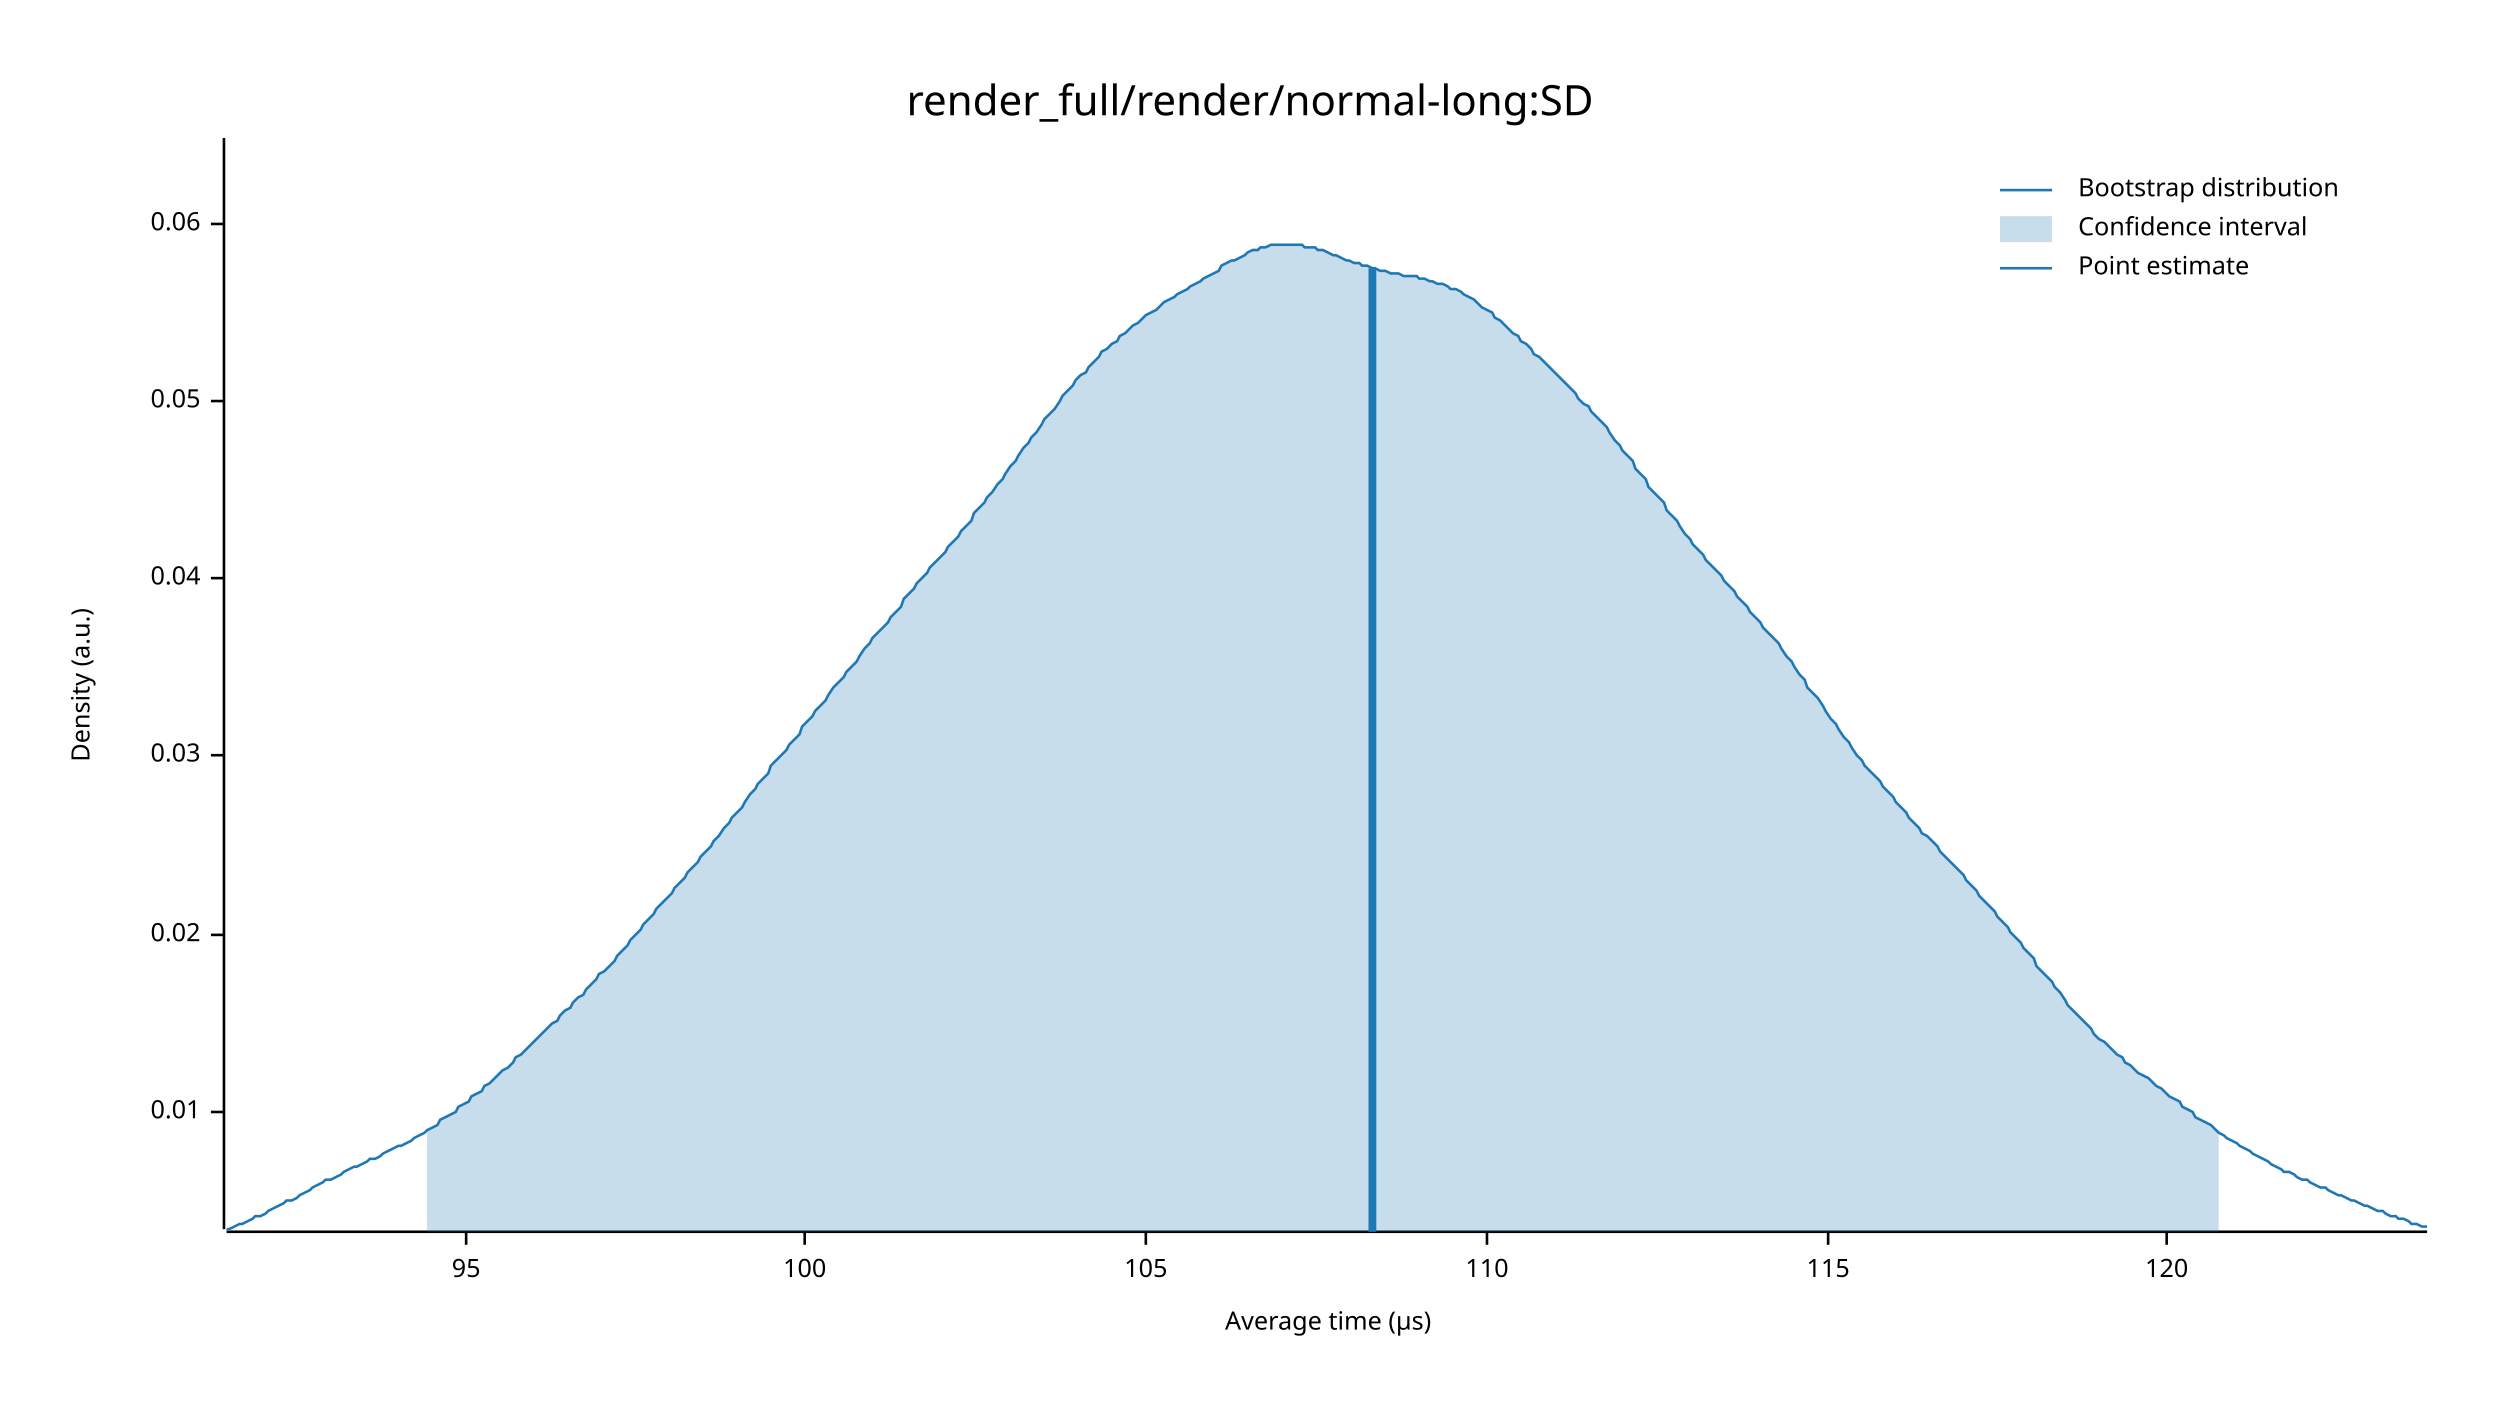
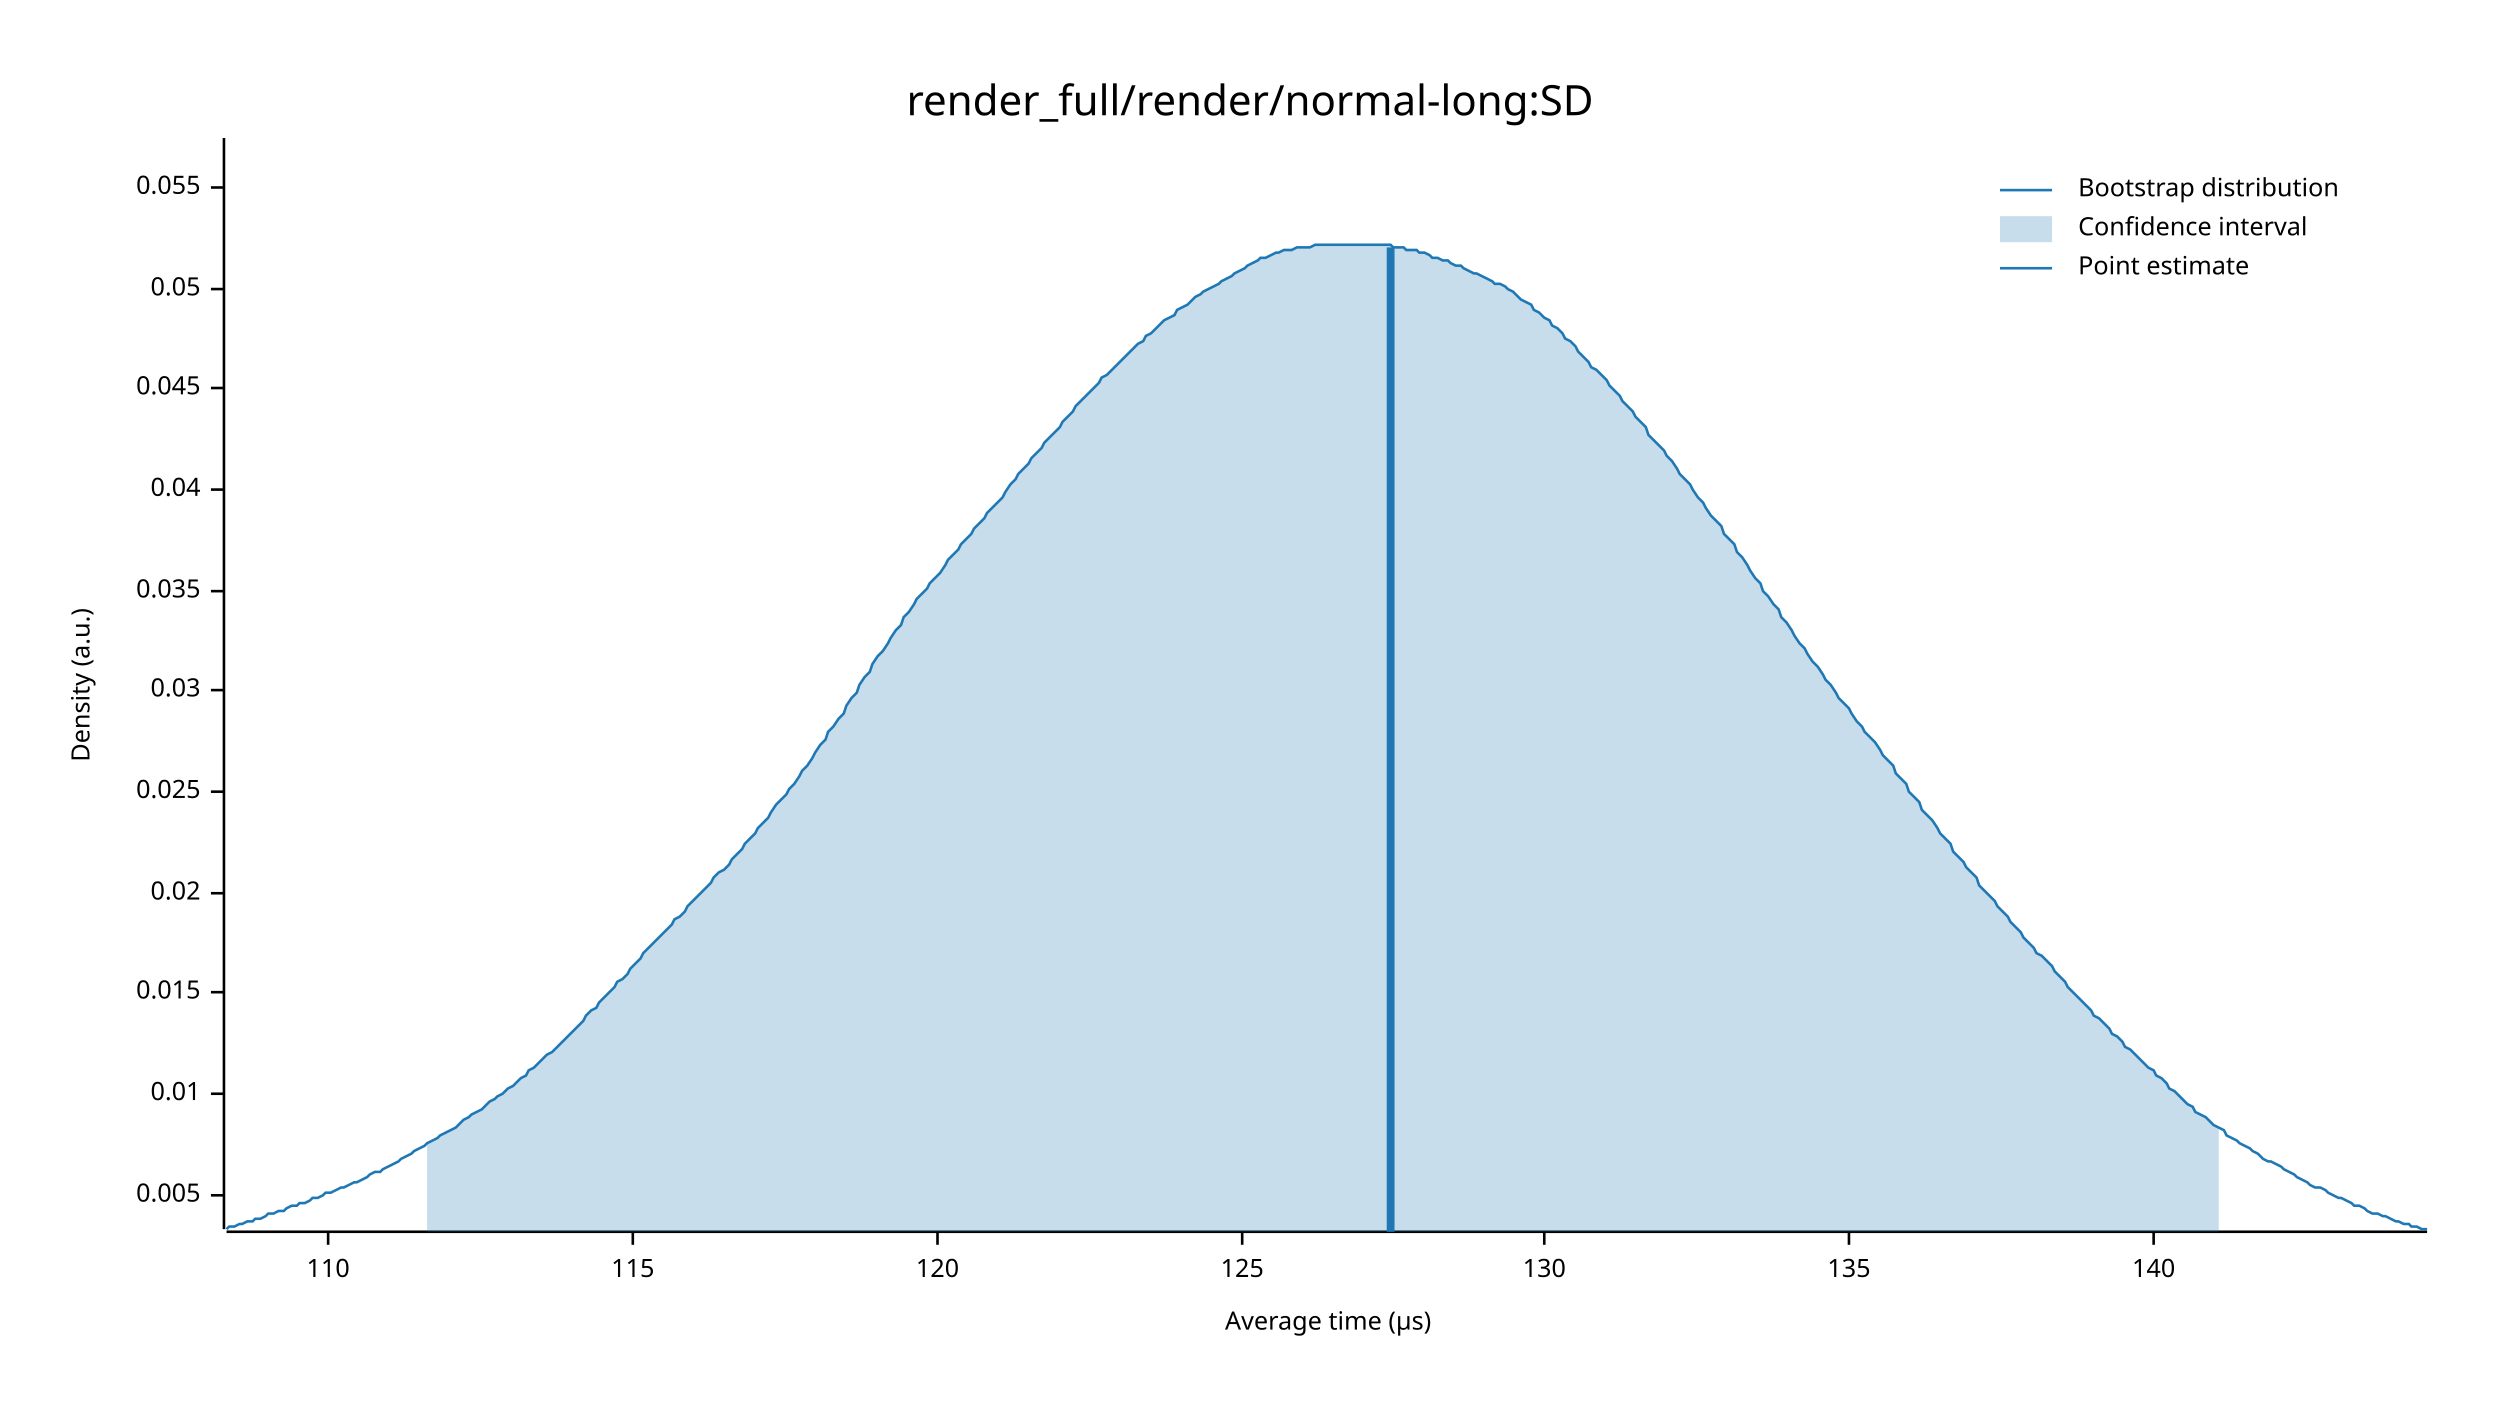
<svg xmlns="http://www.w3.org/2000/svg" width="960" height="540" viewBox="0 0 960 540">
  <text x="480" y="32" dy="0.76em" text-anchor="middle" font-family="sans-serif" font-size="16.129" opacity="1" fill="#000000">
render_full/render/normal-long:SD
</text>
  <text x="27" y="263" dy="0.76em" text-anchor="middle" font-family="sans-serif" font-size="9.677" opacity="1" fill="#000000" transform="rotate(270, 27, 263)">
Density (a.u.)
</text>
  <text x="510" y="513" dy="-0.5ex" text-anchor="middle" font-family="sans-serif" font-size="9.677" opacity="1" fill="#000000">
Average time (µs)
</text>
  <polyline fill="none" opacity="1" stroke="#000000" stroke-width="1" points="86,53 86,472 " />
-   <text x="77" y="427" dy="0.5ex" text-anchor="end" font-family="sans-serif" font-size="9.677" opacity="1" fill="#000000">
+   <text x="77" y="459" dy="0.5ex" text-anchor="end" font-family="sans-serif" font-size="9.677" opacity="1" fill="#000000">
+ 0.005
+ </text>
+   <polyline fill="none" opacity="1" stroke="#000000" stroke-width="1" points="81,459 86,459 " />
+   <text x="77" y="420" dy="0.5ex" text-anchor="end" font-family="sans-serif" font-size="9.677" opacity="1" fill="#000000">
0.01
</text>
-   <polyline fill="none" opacity="1" stroke="#000000" stroke-width="1" points="81,427 86,427 " />
-   <text x="77" y="359" dy="0.5ex" text-anchor="end" font-family="sans-serif" font-size="9.677" opacity="1" fill="#000000">
+   <polyline fill="none" opacity="1" stroke="#000000" stroke-width="1" points="81,420 86,420 " />
+   <text x="77" y="381" dy="0.5ex" text-anchor="end" font-family="sans-serif" font-size="9.677" opacity="1" fill="#000000">
+ 0.015
+ </text>
+   <polyline fill="none" opacity="1" stroke="#000000" stroke-width="1" points="81,381 86,381 " />
+   <text x="77" y="343" dy="0.5ex" text-anchor="end" font-family="sans-serif" font-size="9.677" opacity="1" fill="#000000">
0.02
</text>
-   <polyline fill="none" opacity="1" stroke="#000000" stroke-width="1" points="81,359 86,359 " />
-   <text x="77" y="290" dy="0.5ex" text-anchor="end" font-family="sans-serif" font-size="9.677" opacity="1" fill="#000000">
+   <polyline fill="none" opacity="1" stroke="#000000" stroke-width="1" points="81,343 86,343 " />
+   <text x="77" y="304" dy="0.5ex" text-anchor="end" font-family="sans-serif" font-size="9.677" opacity="1" fill="#000000">
+ 0.025
+ </text>
+   <polyline fill="none" opacity="1" stroke="#000000" stroke-width="1" points="81,304 86,304 " />
+   <text x="77" y="265" dy="0.5ex" text-anchor="end" font-family="sans-serif" font-size="9.677" opacity="1" fill="#000000">
0.03
</text>
-   <polyline fill="none" opacity="1" stroke="#000000" stroke-width="1" points="81,290 86,290 " />
-   <text x="77" y="222" dy="0.5ex" text-anchor="end" font-family="sans-serif" font-size="9.677" opacity="1" fill="#000000">
+   <polyline fill="none" opacity="1" stroke="#000000" stroke-width="1" points="81,265 86,265 " />
+   <text x="77" y="227" dy="0.5ex" text-anchor="end" font-family="sans-serif" font-size="9.677" opacity="1" fill="#000000">
+ 0.035
+ </text>
+   <polyline fill="none" opacity="1" stroke="#000000" stroke-width="1" points="81,227 86,227 " />
+   <text x="77" y="188" dy="0.5ex" text-anchor="end" font-family="sans-serif" font-size="9.677" opacity="1" fill="#000000">
0.04
</text>
-   <polyline fill="none" opacity="1" stroke="#000000" stroke-width="1" points="81,222 86,222 " />
-   <text x="77" y="154" dy="0.5ex" text-anchor="end" font-family="sans-serif" font-size="9.677" opacity="1" fill="#000000">
+   <polyline fill="none" opacity="1" stroke="#000000" stroke-width="1" points="81,188 86,188 " />
+   <text x="77" y="149" dy="0.5ex" text-anchor="end" font-family="sans-serif" font-size="9.677" opacity="1" fill="#000000">
+ 0.045
+ </text>
+   <polyline fill="none" opacity="1" stroke="#000000" stroke-width="1" points="81,149 86,149 " />
+   <text x="77" y="111" dy="0.5ex" text-anchor="end" font-family="sans-serif" font-size="9.677" opacity="1" fill="#000000">
0.05
</text>
-   <polyline fill="none" opacity="1" stroke="#000000" stroke-width="1" points="81,154 86,154 " />
-   <text x="77" y="86" dy="0.5ex" text-anchor="end" font-family="sans-serif" font-size="9.677" opacity="1" fill="#000000">
- 0.06
+   <polyline fill="none" opacity="1" stroke="#000000" stroke-width="1" points="81,111 86,111 " />
+   <text x="77" y="72" dy="0.5ex" text-anchor="end" font-family="sans-serif" font-size="9.677" opacity="1" fill="#000000">
+ 0.055
</text>
-   <polyline fill="none" opacity="1" stroke="#000000" stroke-width="1" points="81,86 86,86 " />
+   <polyline fill="none" opacity="1" stroke="#000000" stroke-width="1" points="81,72 86,72 " />
  <polyline fill="none" opacity="1" stroke="#000000" stroke-width="1" points="87,473 932,473 " />
-   <text x="179" y="483" dy="0.76em" text-anchor="middle" font-family="sans-serif" font-size="9.677" opacity="1" fill="#000000">
- 95
- </text>
-   <polyline fill="none" opacity="1" stroke="#000000" stroke-width="1" points="179,473 179,478 " />
-   <text x="309" y="483" dy="0.76em" text-anchor="middle" font-family="sans-serif" font-size="9.677" opacity="1" fill="#000000">
- 100
- </text>
-   <polyline fill="none" opacity="1" stroke="#000000" stroke-width="1" points="309,473 309,478 " />
-   <text x="440" y="483" dy="0.76em" text-anchor="middle" font-family="sans-serif" font-size="9.677" opacity="1" fill="#000000">
- 105
- </text>
-   <polyline fill="none" opacity="1" stroke="#000000" stroke-width="1" points="440,473 440,478 " />
-   <text x="571" y="483" dy="0.76em" text-anchor="middle" font-family="sans-serif" font-size="9.677" opacity="1" fill="#000000">
+   <text x="126" y="483" dy="0.76em" text-anchor="middle" font-family="sans-serif" font-size="9.677" opacity="1" fill="#000000">
110
</text>
-   <polyline fill="none" opacity="1" stroke="#000000" stroke-width="1" points="571,473 571,478 " />
-   <text x="702" y="483" dy="0.76em" text-anchor="middle" font-family="sans-serif" font-size="9.677" opacity="1" fill="#000000">
+   <polyline fill="none" opacity="1" stroke="#000000" stroke-width="1" points="126,473 126,478 " />
+   <text x="243" y="483" dy="0.76em" text-anchor="middle" font-family="sans-serif" font-size="9.677" opacity="1" fill="#000000">
115
</text>
-   <polyline fill="none" opacity="1" stroke="#000000" stroke-width="1" points="702,473 702,478 " />
-   <text x="832" y="483" dy="0.76em" text-anchor="middle" font-family="sans-serif" font-size="9.677" opacity="1" fill="#000000">
+   <polyline fill="none" opacity="1" stroke="#000000" stroke-width="1" points="243,473 243,478 " />
+   <text x="360" y="483" dy="0.76em" text-anchor="middle" font-family="sans-serif" font-size="9.677" opacity="1" fill="#000000">
120
</text>
-   <polyline fill="none" opacity="1" stroke="#000000" stroke-width="1" points="832,473 832,478 " />
-   <polyline fill="none" opacity="1" stroke="#1F78B4" stroke-width="1" points="87,472 88,472 90,471 92,470 93,470 95,469 97,468 98,467 100,467 102,466 103,465 105,464 107,463 109,462 110,461 112,461 114,460 115,459 117,458 119,457 120,456 122,455 124,454 125,453 127,453 129,452 131,451 132,450 134,449 136,448 137,448 139,447 141,446 142,445 144,445 146,444 147,443 149,442 151,441 153,440 154,440 156,439 158,438 159,437 161,436 163,435 164,434 166,433 168,432 169,430 171,429 173,428 175,427 176,425 178,424 180,423 181,421 183,420 185,419 186,417 188,416 190,414 191,413 193,411 195,410 197,408 198,406 200,405 202,403 203,402 205,400 207,398 208,397 210,395 212,393 214,392 215,390 217,388 219,387 220,385 222,383 224,382 225,380 227,378 229,376 230,374 232,373 234,371 236,369 237,367 239,365 241,363 242,361 244,359 246,357 247,355 249,353 251,351 252,349 254,347 256,345 258,343 259,341 261,339 263,337 264,335 266,333 268,331 269,329 271,327 273,325 274,323 276,321 278,318 280,316 281,314 283,312 285,310 286,308 288,305 290,303 291,301 293,299 295,297 296,294 298,292 300,290 302,288 303,286 305,284 307,282 308,279 310,277 312,275 313,273 315,271 317,269 318,267 320,264 322,262 324,260 325,258 327,256 329,254 330,252 332,249 334,247 335,245 337,243 339,241 341,239 342,237 344,235 346,233 347,230 349,228 351,226 352,224 354,222 356,220 357,218 359,216 361,214 363,212 364,210 366,208 368,206 369,204 371,202 373,200 374,197 376,195 378,193 379,191 381,189 383,186 385,184 386,182 388,179 390,177 391,175 393,172 395,170 396,168 398,166 400,163 401,161 403,159 405,157 407,154 408,152 410,150 412,148 413,146 415,144 417,143 418,141 420,139 422,137 423,135 425,134 427,132 429,131 430,129 432,128 434,126 435,125 437,124 439,122 440,121 442,120 444,119 445,118 447,116 449,115 451,114 452,113 454,112 456,111 457,110 459,109 461,108 462,107 464,106 466,105 468,104 469,102 471,101 473,100 474,100 476,99 478,98 479,97 481,96 483,96 484,95 486,95 488,94 490,94 491,94 493,94 495,94 496,94 498,94 500,94 501,95 503,95 505,95 506,96 508,96 510,97 512,98 513,98 515,99 517,100 518,100 520,101 522,101 523,102 525,102 527,103 528,103 530,104 532,104 534,105 535,105 537,105 539,106 540,106 542,106 544,106 545,107 547,107 549,108 550,108 552,109 554,109 556,110 557,111 559,111 561,112 562,113 564,114 566,115 567,116 569,118 571,119 573,120 574,122 576,123 578,125 579,126 581,128 583,129 584,131 586,132 588,134 589,136 591,137 593,139 595,141 596,142 598,144 600,146 601,147 603,149 605,151 606,153 608,155 610,156 611,158 613,160 615,162 617,164 618,166 620,169 622,171 623,173 625,175 627,177 628,180 630,182 632,184 633,187 635,189 637,191 639,193 640,196 642,198 644,200 645,202 647,205 649,207 650,209 652,211 654,213 655,215 657,217 659,219 661,221 662,223 664,225 666,227 667,229 669,231 671,233 672,235 674,237 676,239 677,241 679,243 681,245 683,247 684,249 686,252 688,254 689,256 691,259 693,261 694,264 696,266 698,268 700,271 701,273 703,276 705,278 706,280 708,283 710,285 711,287 713,290 715,292 716,294 718,296 720,298 722,300 723,302 725,304 727,306 728,308 730,310 732,312 733,314 735,316 737,318 738,320 740,321 742,323 744,325 745,327 747,329 749,331 750,332 752,334 754,336 755,338 757,340 759,342 760,344 762,346 764,348 766,350 767,352 769,354 771,356 772,358 774,360 776,362 777,364 779,366 781,368 782,371 784,373 786,375 788,377 789,379 791,381 793,384 794,386 796,388 798,390 799,391 801,393 803,395 804,397 806,399 808,400 810,402 811,403 813,405 815,406 816,408 818,409 820,411 821,412 823,413 825,414 827,416 828,417 830,418 832,420 833,421 835,422 837,423 838,425 840,426 842,427 843,429 845,430 847,431 849,432 850,433 852,435 854,436 855,437 857,438 859,439 860,440 862,441 864,442 865,443 867,444 869,445 871,446 872,447 874,448 876,449 877,450 879,450 881,451 882,452 884,453 886,453 887,454 889,455 891,456 893,456 894,457 896,458 898,459 899,459 901,460 903,461 904,461 906,462 908,463 909,463 911,464 913,465 915,465 916,466 918,467 920,467 921,468 923,468 925,469 926,470 928,470 930,471 932,471 " />
-   <polygon opacity="0.25" fill="#1F78B4" points="164,434 166,433 168,432 169,430 171,429 173,428 175,427 176,425 178,424 180,423 181,421 183,420 185,419 186,417 188,416 190,414 191,413 193,411 195,410 197,408 198,406 200,405 202,403 203,402 205,400 207,398 208,397 210,395 212,393 214,392 215,390 217,388 219,387 220,385 222,383 224,382 225,380 227,378 229,376 230,374 232,373 234,371 236,369 237,367 239,365 241,363 242,361 244,359 246,357 247,355 249,353 251,351 252,349 254,347 256,345 258,343 259,341 261,339 263,337 264,335 266,333 268,331 269,329 271,327 273,325 274,323 276,321 278,318 280,316 281,314 283,312 285,310 286,308 288,305 290,303 291,301 293,299 295,297 296,294 298,292 300,290 302,288 303,286 305,284 307,282 308,279 310,277 312,275 313,273 315,271 317,269 318,267 320,264 322,262 324,260 325,258 327,256 329,254 330,252 332,249 334,247 335,245 337,243 339,241 341,239 342,237 344,235 346,233 347,230 349,228 351,226 352,224 354,222 356,220 357,218 359,216 361,214 363,212 364,210 366,208 368,206 369,204 371,202 373,200 374,197 376,195 378,193 379,191 381,189 383,186 385,184 386,182 388,179 390,177 391,175 393,172 395,170 396,168 398,166 400,163 401,161 403,159 405,157 407,154 408,152 410,150 412,148 413,146 415,144 417,143 418,141 420,139 422,137 423,135 425,134 427,132 429,131 430,129 432,128 434,126 435,125 437,124 439,122 440,121 442,120 444,119 445,118 447,116 449,115 451,114 452,113 454,112 456,111 457,110 459,109 461,108 462,107 464,106 466,105 468,104 469,102 471,101 473,100 474,100 476,99 478,98 479,97 481,96 483,96 484,95 486,95 488,94 490,94 491,94 493,94 495,94 496,94 498,94 500,94 501,95 503,95 505,95 506,96 508,96 510,97 512,98 513,98 515,99 517,100 518,100 520,101 522,101 523,102 525,102 527,103 528,103 530,104 532,104 534,105 535,105 537,105 539,106 540,106 542,106 544,106 545,107 547,107 549,108 550,108 552,109 554,109 556,110 557,111 559,111 561,112 562,113 564,114 566,115 567,116 569,118 571,119 573,120 574,122 576,123 578,125 579,126 581,128 583,129 584,131 586,132 588,134 589,136 591,137 593,139 595,141 596,142 598,144 600,146 601,147 603,149 605,151 606,153 608,155 610,156 611,158 613,160 615,162 617,164 618,166 620,169 622,171 623,173 625,175 627,177 628,180 630,182 632,184 633,187 635,189 637,191 639,193 640,196 642,198 644,200 645,202 647,205 649,207 650,209 652,211 654,213 655,215 657,217 659,219 661,221 662,223 664,225 666,227 667,229 669,231 671,233 672,235 674,237 676,239 677,241 679,243 681,245 683,247 684,249 686,252 688,254 689,256 691,259 693,261 694,264 696,266 698,268 700,271 701,273 703,276 705,278 706,280 708,283 710,285 711,287 713,290 715,292 716,294 718,296 720,298 722,300 723,302 725,304 727,306 728,308 730,310 732,312 733,314 735,316 737,318 738,320 740,321 742,323 744,325 745,327 747,329 749,331 750,332 752,334 754,336 755,338 757,340 759,342 760,344 762,346 764,348 766,350 767,352 769,354 771,356 772,358 774,360 776,362 777,364 779,366 781,368 782,371 784,373 786,375 788,377 789,379 791,381 793,384 794,386 796,388 798,390 799,391 801,393 803,395 804,397 806,399 808,400 810,402 811,403 813,405 815,406 816,408 818,409 820,411 821,412 823,413 825,414 827,416 828,417 830,418 832,420 833,421 835,422 837,423 838,425 840,426 842,427 843,429 845,430 847,431 849,432 850,433 852,435 852,473 164,473 " />
-   <polyline fill="none" opacity="1" stroke="#1F78B4" stroke-width="3" points="527,473 527,103 " />
+   <polyline fill="none" opacity="1" stroke="#000000" stroke-width="1" points="360,473 360,478 " />
+   <text x="477" y="483" dy="0.76em" text-anchor="middle" font-family="sans-serif" font-size="9.677" opacity="1" fill="#000000">
+ 125
+ </text>
+   <polyline fill="none" opacity="1" stroke="#000000" stroke-width="1" points="477,473 477,478 " />
+   <text x="593" y="483" dy="0.76em" text-anchor="middle" font-family="sans-serif" font-size="9.677" opacity="1" fill="#000000">
+ 130
+ </text>
+   <polyline fill="none" opacity="1" stroke="#000000" stroke-width="1" points="593,473 593,478 " />
+   <text x="710" y="483" dy="0.76em" text-anchor="middle" font-family="sans-serif" font-size="9.677" opacity="1" fill="#000000">
+ 135
+ </text>
+   <polyline fill="none" opacity="1" stroke="#000000" stroke-width="1" points="710,473 710,478 " />
+   <text x="827" y="483" dy="0.76em" text-anchor="middle" font-family="sans-serif" font-size="9.677" opacity="1" fill="#000000">
+ 140
+ </text>
+   <polyline fill="none" opacity="1" stroke="#000000" stroke-width="1" points="827,473 827,478 " />
+   <polyline fill="none" opacity="1" stroke="#1F78B4" stroke-width="1" points="87,472 88,471 90,471 92,470 93,470 95,469 97,469 98,468 100,468 102,467 103,466 105,466 107,465 109,465 110,464 112,463 114,463 115,462 117,462 119,461 120,460 122,460 124,459 125,458 127,458 129,457 131,456 132,456 134,455 136,454 137,454 139,453 141,452 142,451 144,450 146,450 147,449 149,448 151,447 153,446 154,445 156,444 158,443 159,442 161,441 163,440 164,439 166,438 168,437 169,436 171,435 173,434 175,433 176,432 178,430 180,429 181,428 183,427 185,426 186,425 188,423 190,422 191,421 193,420 195,418 197,417 198,416 200,414 202,413 203,411 205,410 207,408 208,407 210,405 212,404 214,402 215,401 217,399 219,397 220,396 222,394 224,392 225,390 227,388 229,387 230,385 232,383 234,381 236,379 237,377 239,376 241,374 242,372 244,370 246,368 247,366 249,364 251,362 252,361 254,359 256,357 258,355 259,353 261,352 263,350 264,348 266,346 268,344 269,343 271,341 273,339 274,337 276,335 278,334 280,332 281,330 283,328 285,326 286,324 288,322 290,320 291,318 293,316 295,314 296,312 298,309 300,307 302,305 303,303 305,301 307,298 308,296 310,294 312,291 313,289 315,286 317,284 318,281 320,279 322,276 324,274 325,271 327,268 329,266 330,263 332,260 334,258 335,255 337,252 339,250 341,247 342,245 344,242 346,240 347,237 349,235 351,232 352,230 354,228 356,226 357,224 359,222 361,220 363,217 364,215 366,213 368,211 369,209 371,207 373,205 374,203 376,201 378,199 379,197 381,195 383,193 385,191 386,189 388,186 390,184 391,182 393,180 395,178 396,176 398,174 400,172 401,170 403,168 405,166 407,164 408,162 410,160 412,158 413,156 415,154 417,152 418,151 420,149 422,147 423,145 425,144 427,142 429,140 430,139 432,137 434,135 435,134 437,132 439,131 440,129 442,128 444,126 445,125 447,123 449,122 451,121 452,119 454,118 456,117 457,116 459,114 461,113 462,112 464,111 466,110 468,109 469,108 471,107 473,106 474,105 476,104 478,103 479,102 481,101 483,100 484,99 486,99 488,98 490,97 491,97 493,96 495,96 496,96 498,95 500,95 501,95 503,95 505,94 506,94 508,94 510,94 512,94 513,94 515,94 517,94 518,94 520,94 522,94 523,94 525,94 527,94 528,94 530,94 532,94 534,94 535,95 537,95 539,95 540,96 542,96 544,96 545,97 547,97 549,98 550,99 552,99 554,100 556,100 557,101 559,102 561,102 562,103 564,104 566,105 567,105 569,106 571,107 573,108 574,109 576,109 578,110 579,111 581,112 583,114 584,115 586,116 588,117 589,119 591,120 593,122 595,123 596,125 598,126 600,128 601,130 603,131 605,133 606,135 608,137 610,139 611,141 613,142 615,144 617,146 618,148 620,150 622,152 623,154 625,156 627,158 628,160 630,162 632,164 633,167 635,169 637,171 639,173 640,175 642,177 644,180 645,182 647,184 649,186 650,188 652,191 654,193 655,195 657,198 659,200 661,202 662,205 664,207 666,209 667,212 669,214 671,217 672,219 674,222 676,224 677,227 679,229 681,232 683,234 684,237 686,239 688,242 689,244 691,247 693,249 694,251 696,254 698,256 700,259 701,261 703,263 705,266 706,268 708,270 710,272 711,274 713,277 715,279 716,281 718,283 720,285 722,288 723,290 725,292 727,294 728,297 730,299 732,301 733,304 735,306 737,308 738,311 740,313 742,315 744,318 745,320 747,322 749,324 750,327 752,329 754,331 755,333 757,335 759,337 760,340 762,342 764,344 766,346 767,348 769,350 771,352 772,354 774,356 776,358 777,360 779,362 781,364 782,366 784,367 786,369 788,371 789,373 791,375 793,377 794,379 796,381 798,383 799,384 801,386 803,388 804,390 806,391 808,393 810,395 811,397 813,398 815,400 816,402 818,403 820,405 821,406 823,408 825,410 827,411 828,413 830,414 832,416 833,418 835,419 837,421 838,422 840,424 842,425 843,427 845,428 847,429 849,431 850,432 852,433 854,434 855,436 857,437 859,438 860,439 862,440 864,441 865,442 867,443 869,445 871,446 872,446 874,447 876,448 877,449 879,450 881,451 882,452 884,453 886,454 887,455 889,456 891,456 893,457 894,458 896,459 898,460 899,460 901,461 903,462 904,463 906,463 908,464 909,465 911,466 913,466 915,467 916,467 918,468 920,469 921,469 923,470 925,470 926,471 928,471 930,472 932,472 " />
+   <polygon opacity="0.25" fill="#1F78B4" points="164,439 166,438 168,437 169,436 171,435 173,434 175,433 176,432 178,430 180,429 181,428 183,427 185,426 186,425 188,423 190,422 191,421 193,420 195,418 197,417 198,416 200,414 202,413 203,411 205,410 207,408 208,407 210,405 212,404 214,402 215,401 217,399 219,397 220,396 222,394 224,392 225,390 227,388 229,387 230,385 232,383 234,381 236,379 237,377 239,376 241,374 242,372 244,370 246,368 247,366 249,364 251,362 252,361 254,359 256,357 258,355 259,353 261,352 263,350 264,348 266,346 268,344 269,343 271,341 273,339 274,337 276,335 278,334 280,332 281,330 283,328 285,326 286,324 288,322 290,320 291,318 293,316 295,314 296,312 298,309 300,307 302,305 303,303 305,301 307,298 308,296 310,294 312,291 313,289 315,286 317,284 318,281 320,279 322,276 324,274 325,271 327,268 329,266 330,263 332,260 334,258 335,255 337,252 339,250 341,247 342,245 344,242 346,240 347,237 349,235 351,232 352,230 354,228 356,226 357,224 359,222 361,220 363,217 364,215 366,213 368,211 369,209 371,207 373,205 374,203 376,201 378,199 379,197 381,195 383,193 385,191 386,189 388,186 390,184 391,182 393,180 395,178 396,176 398,174 400,172 401,170 403,168 405,166 407,164 408,162 410,160 412,158 413,156 415,154 417,152 418,151 420,149 422,147 423,145 425,144 427,142 429,140 430,139 432,137 434,135 435,134 437,132 439,131 440,129 442,128 444,126 445,125 447,123 449,122 451,121 452,119 454,118 456,117 457,116 459,114 461,113 462,112 464,111 466,110 468,109 469,108 471,107 473,106 474,105 476,104 478,103 479,102 481,101 483,100 484,99 486,99 488,98 490,97 491,97 493,96 495,96 496,96 498,95 500,95 501,95 503,95 505,94 506,94 508,94 510,94 512,94 513,94 515,94 517,94 518,94 520,94 522,94 523,94 525,94 527,94 528,94 530,94 532,94 534,94 535,95 537,95 539,95 540,96 542,96 544,96 545,97 547,97 549,98 550,99 552,99 554,100 556,100 557,101 559,102 561,102 562,103 564,104 566,105 567,105 569,106 571,107 573,108 574,109 576,109 578,110 579,111 581,112 583,114 584,115 586,116 588,117 589,119 591,120 593,122 595,123 596,125 598,126 600,128 601,130 603,131 605,133 606,135 608,137 610,139 611,141 613,142 615,144 617,146 618,148 620,150 622,152 623,154 625,156 627,158 628,160 630,162 632,164 633,167 635,169 637,171 639,173 640,175 642,177 644,180 645,182 647,184 649,186 650,188 652,191 654,193 655,195 657,198 659,200 661,202 662,205 664,207 666,209 667,212 669,214 671,217 672,219 674,222 676,224 677,227 679,229 681,232 683,234 684,237 686,239 688,242 689,244 691,247 693,249 694,251 696,254 698,256 700,259 701,261 703,263 705,266 706,268 708,270 710,272 711,274 713,277 715,279 716,281 718,283 720,285 722,288 723,290 725,292 727,294 728,297 730,299 732,301 733,304 735,306 737,308 738,311 740,313 742,315 744,318 745,320 747,322 749,324 750,327 752,329 754,331 755,333 757,335 759,337 760,340 762,342 764,344 766,346 767,348 769,350 771,352 772,354 774,356 776,358 777,360 779,362 781,364 782,366 784,367 786,369 788,371 789,373 791,375 793,377 794,379 796,381 798,383 799,384 801,386 803,388 804,390 806,391 808,393 810,395 811,397 813,398 815,400 816,402 818,403 820,405 821,406 823,408 825,410 827,411 828,413 830,414 832,416 833,418 835,419 837,421 838,422 840,424 842,425 843,427 845,428 847,429 849,431 850,432 852,433 852,473 164,473 " />
+   <polyline fill="none" opacity="1" stroke="#1F78B4" stroke-width="3" points="534,473 534,95 " />
  <text x="798" y="68" dy="0.76em" text-anchor="start" font-family="sans-serif" font-size="9.677" opacity="1" fill="#000000">
Bootstrap distribution
</text>
  <text x="798" y="83" dy="0.76em" text-anchor="start" font-family="sans-serif" font-size="9.677" opacity="1" fill="#000000">
Confidence interval
</text>
  <text x="798" y="98" dy="0.76em" text-anchor="start" font-family="sans-serif" font-size="9.677" opacity="1" fill="#000000">
Point estimate
</text>
  <polyline fill="none" opacity="1" stroke="#1F78B4" stroke-width="1" points="768,73 788,73 " />
  <rect x="768" y="83" width="20" height="10" opacity="0.25" fill="#1F78B4" stroke="none" />
  <polyline fill="none" opacity="1" stroke="#1F78B4" stroke-width="1" points="768,103 788,103 " />
</svg>
